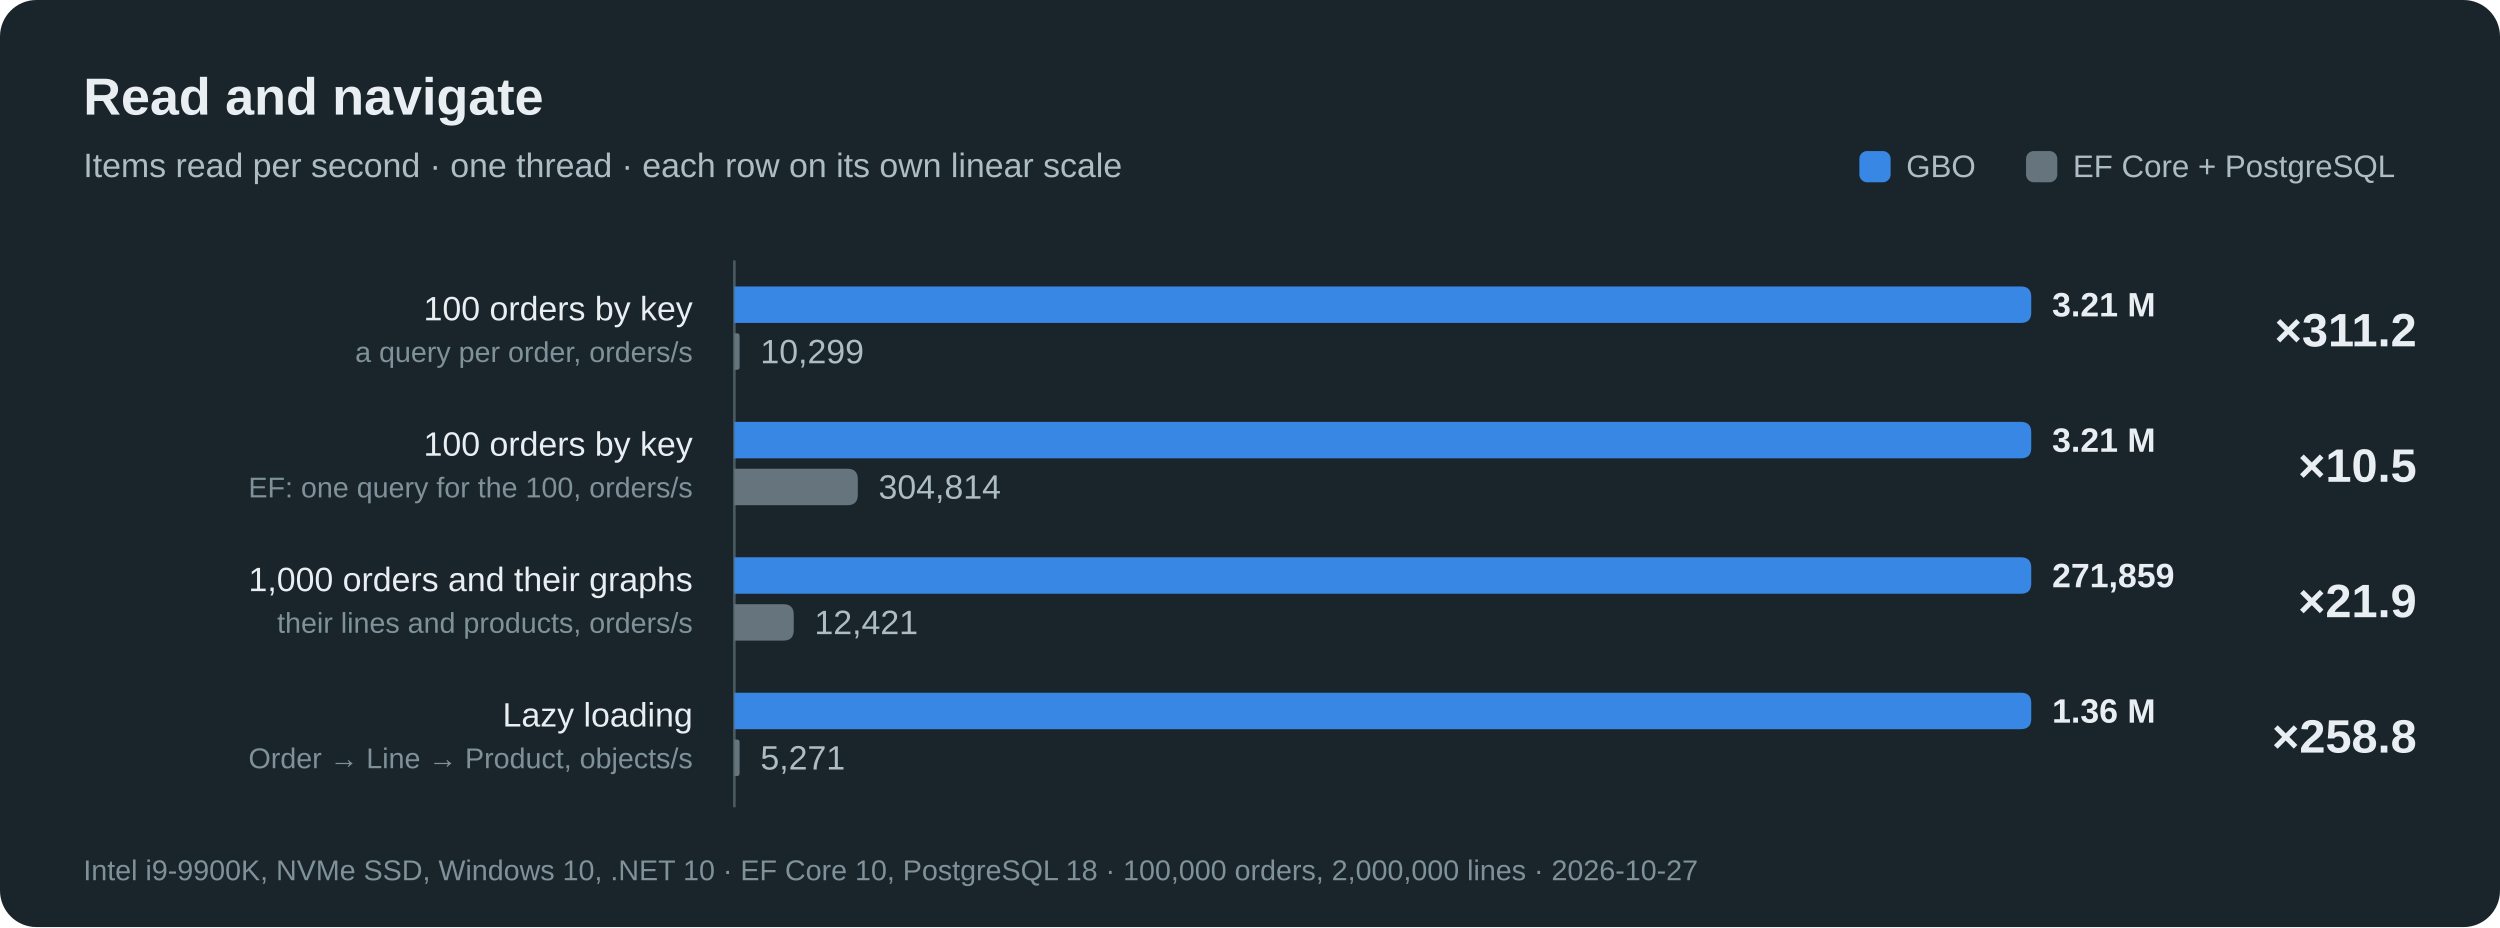
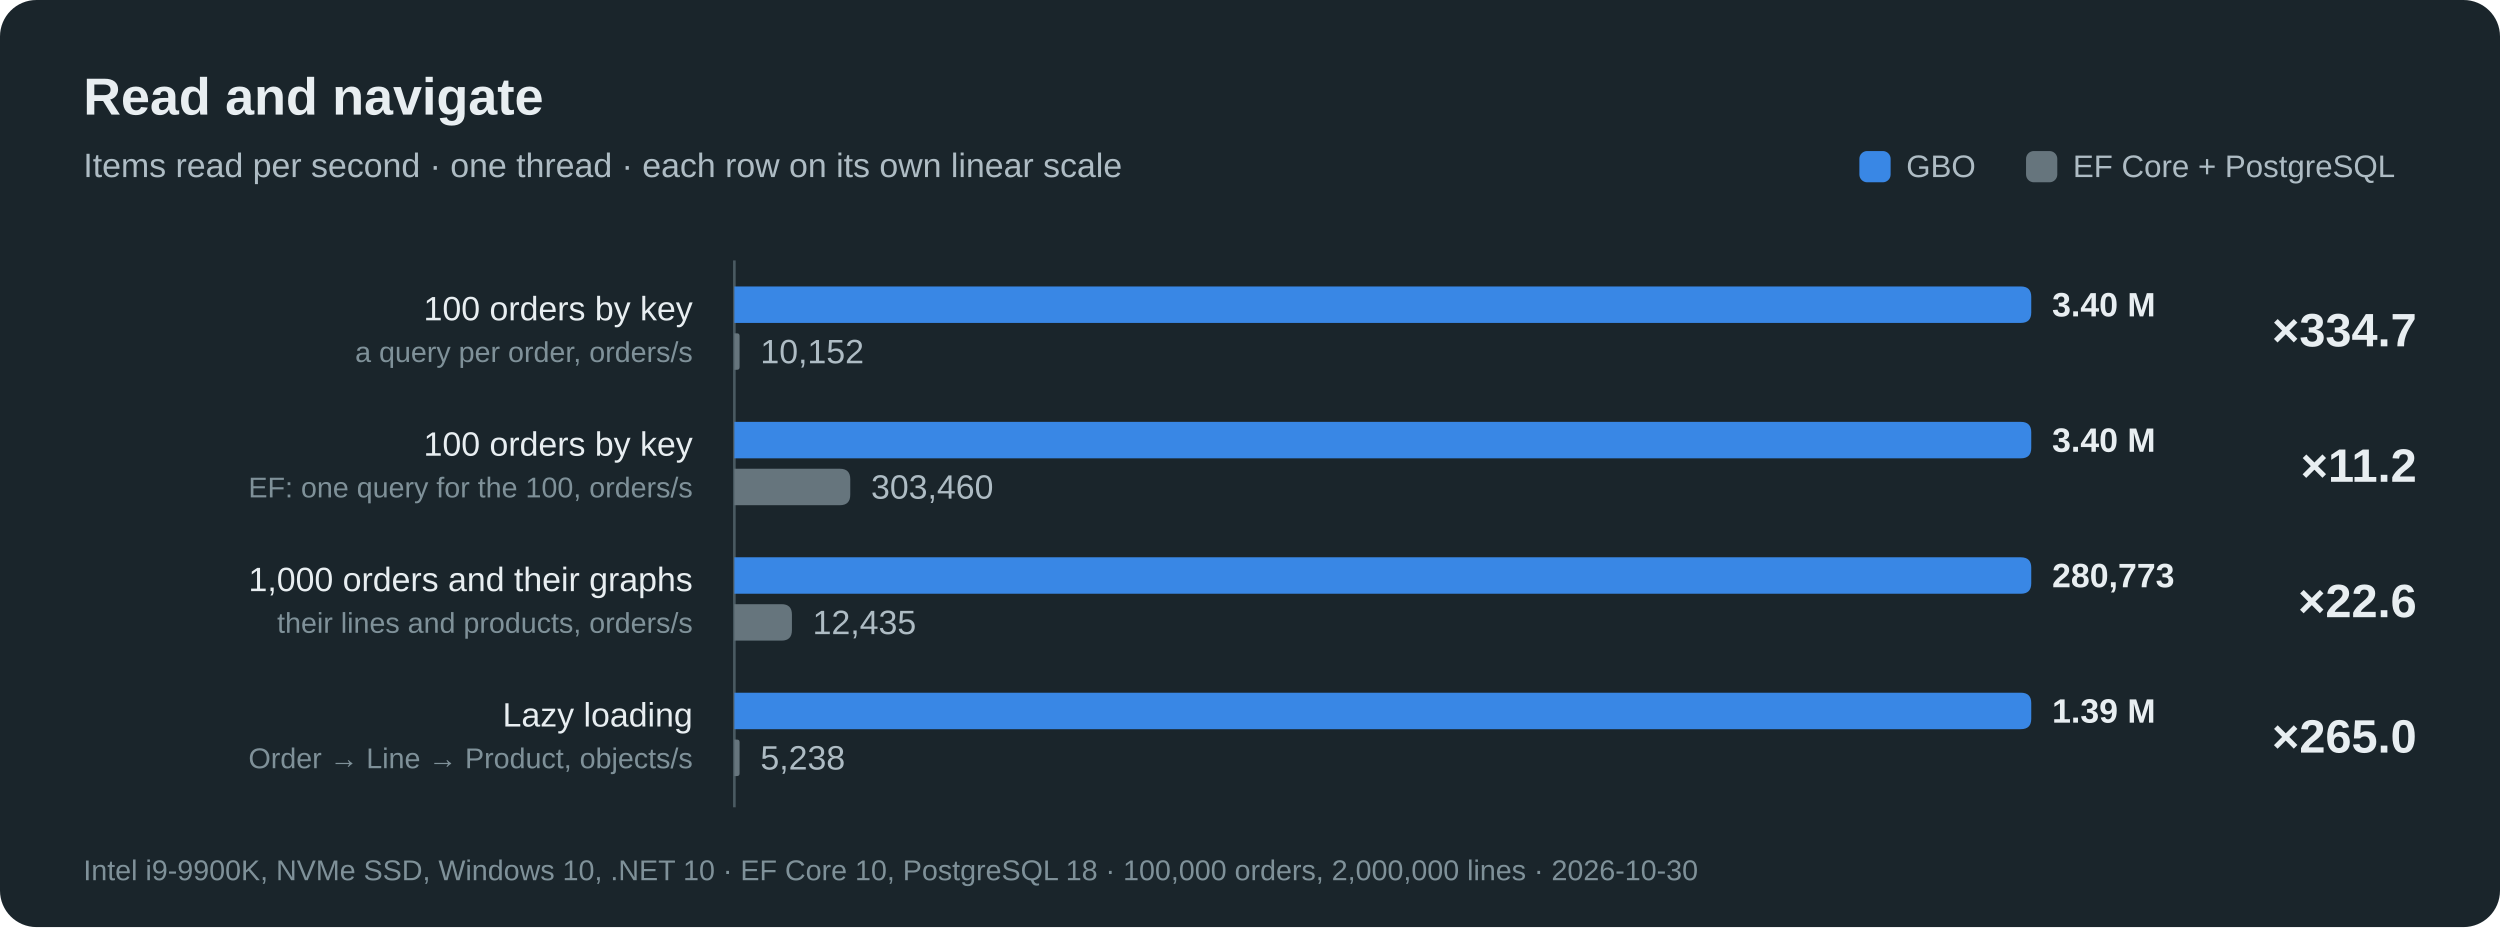
<svg xmlns="http://www.w3.org/2000/svg" width="960" height="356" viewBox="0 0 960 356" role="img" font-family="'Segoe UI', -apple-system, BlinkMacSystemFont, 'Helvetica Neue', Arial, sans-serif">
  <rect width="960" height="356" rx="14" fill="#1a252b" />
  <text x="32" y="44" font-size="20" font-weight="600" fill="#e8eef1" text-anchor="start">Read and navigate</text>
  <text x="32" y="68" font-size="13" font-weight="400" fill="#aebcc4" text-anchor="start">Items read per second · one thread · each row on its own linear scale</text>
  <rect x="714" y="58" width="12" height="12" rx="3" fill="#3987e5" />
  <text x="732" y="68" font-size="12" font-weight="400" fill="#aebcc4" text-anchor="start">GBO</text>
  <rect x="778" y="58" width="12" height="12" rx="3" fill="#66757d" />
  <text x="796" y="68" font-size="12" font-weight="400" fill="#aebcc4" text-anchor="start">EF Core + PostgreSQL</text>
  <line x1="282" y1="100" x2="282" y2="310" stroke="#4a5a62" stroke-width="1" />
  <text x="266" y="123" font-size="13" font-weight="400" fill="#e8eef1" text-anchor="end">100 orders by key</text>
  <text x="266" y="139" font-size="11" font-weight="400" fill="#7f9199" text-anchor="end">a query per order, orders/s</text>
  <path d="M282 110H776.0Q780.0 110 780.0 114V120Q780.0 124 776.0 124H282Z" fill="#3987e5" />
-   <text x="788" y="121.5" font-size="13" font-weight="600" fill="#e8eef1" text-anchor="start">3.21 M</text>
+   <text x="788" y="121.5" font-size="13" font-weight="600" fill="#e8eef1" text-anchor="start">3.40 M</text>
  <path d="M282 128H283.0Q284.0 128 284.0 129V141Q284.0 142 283.0 142H282Z" fill="#66757d" />
-   <text x="292" y="139.5" font-size="13" font-weight="400" fill="#aebcc4" text-anchor="start">10,299</text>
-   <text x="928" y="133" font-size="18" font-weight="600" fill="#e8eef1" text-anchor="end">×311.2</text>
+   <text x="292" y="139.5" font-size="13" font-weight="400" fill="#aebcc4" text-anchor="start">10,152</text>
+   <text x="928" y="133" font-size="18" font-weight="600" fill="#e8eef1" text-anchor="end">×334.7</text>
  <text x="266" y="175" font-size="13" font-weight="400" fill="#e8eef1" text-anchor="end">100 orders by key</text>
  <text x="266" y="191" font-size="11" font-weight="400" fill="#7f9199" text-anchor="end">EF: one query for the 100, orders/s</text>
  <path d="M282 162H776.0Q780.0 162 780.0 166V172Q780.0 176 776.0 176H282Z" fill="#3987e5" />
-   <text x="788" y="173.5" font-size="13" font-weight="600" fill="#e8eef1" text-anchor="start">3.21 M</text>
-   <path d="M282 180H325.4Q329.4 180 329.4 184V190Q329.4 194 325.4 194H282Z" fill="#66757d" />
-   <text x="337.356" y="191.5" font-size="13" font-weight="400" fill="#aebcc4" text-anchor="start">304,814</text>
-   <text x="928" y="185" font-size="18" font-weight="600" fill="#e8eef1" text-anchor="end">×10.5</text>
+   <text x="788" y="173.5" font-size="13" font-weight="600" fill="#e8eef1" text-anchor="start">3.40 M</text>
+   <path d="M282 180H322.5Q326.5 180 326.5 184V190Q326.5 194 322.5 194H282Z" fill="#66757d" />
+   <text x="334.475" y="191.5" font-size="13" font-weight="400" fill="#aebcc4" text-anchor="start">303,460</text>
+   <text x="928" y="185" font-size="18" font-weight="600" fill="#e8eef1" text-anchor="end">×11.2</text>
  <text x="266" y="227" font-size="13" font-weight="400" fill="#e8eef1" text-anchor="end">1,000 orders and their graphs</text>
  <text x="266" y="243" font-size="11" font-weight="400" fill="#7f9199" text-anchor="end">their lines and products, orders/s</text>
  <path d="M282 214H776.0Q780.0 214 780.0 218V224Q780.0 228 776.0 228H282Z" fill="#3987e5" />
-   <text x="788" y="225.5" font-size="13" font-weight="600" fill="#e8eef1" text-anchor="start">271,859</text>
-   <path d="M282 232H300.8Q304.8 232 304.8 236V242Q304.8 246 300.8 246H282Z" fill="#66757d" />
-   <text x="312.753" y="243.5" font-size="13" font-weight="400" fill="#aebcc4" text-anchor="start">12,421</text>
-   <text x="928" y="237" font-size="18" font-weight="600" fill="#e8eef1" text-anchor="end">×21.9</text>
+   <text x="788" y="225.5" font-size="13" font-weight="600" fill="#e8eef1" text-anchor="start">280,773</text>
+   <path d="M282 232H300.1Q304.1 232 304.1 236V242Q304.1 246 300.1 246H282Z" fill="#66757d" />
+   <text x="312.056" y="243.5" font-size="13" font-weight="400" fill="#aebcc4" text-anchor="start">12,435</text>
+   <text x="928" y="237" font-size="18" font-weight="600" fill="#e8eef1" text-anchor="end">×22.6</text>
  <text x="266" y="279" font-size="13" font-weight="400" fill="#e8eef1" text-anchor="end">Lazy loading</text>
  <text x="266" y="295" font-size="11" font-weight="400" fill="#7f9199" text-anchor="end">Order → Line → Product, objects/s</text>
  <path d="M282 266H776.0Q780.0 266 780.0 270V276Q780.0 280 776.0 280H282Z" fill="#3987e5" />
-   <text x="788" y="277.5" font-size="13" font-weight="600" fill="#e8eef1" text-anchor="start">1.36 M</text>
+   <text x="788" y="277.5" font-size="13" font-weight="600" fill="#e8eef1" text-anchor="start">1.39 M</text>
  <path d="M282 284H283.0Q284.0 284 284.0 285V297Q284.0 298 283.0 298H282Z" fill="#66757d" />
-   <text x="292" y="295.5" font-size="13" font-weight="400" fill="#aebcc4" text-anchor="start">5,271</text>
-   <text x="928" y="289" font-size="18" font-weight="600" fill="#e8eef1" text-anchor="end">×258.8</text>
-   <text x="32" y="338" font-size="11" font-weight="400" fill="#7f9199" text-anchor="start">Intel i9-9900K, NVMe SSD, Windows 10, .NET 10 · EF Core 10, PostgreSQL 18 · 100,000 orders, 2,000,000 lines · 2026-10-27</text>
+   <text x="292" y="295.5" font-size="13" font-weight="400" fill="#aebcc4" text-anchor="start">5,238</text>
+   <text x="928" y="289" font-size="18" font-weight="600" fill="#e8eef1" text-anchor="end">×265.0</text>
+   <text x="32" y="338" font-size="11" font-weight="400" fill="#7f9199" text-anchor="start">Intel i9-9900K, NVMe SSD, Windows 10, .NET 10 · EF Core 10, PostgreSQL 18 · 100,000 orders, 2,000,000 lines · 2026-10-30</text>
</svg>
